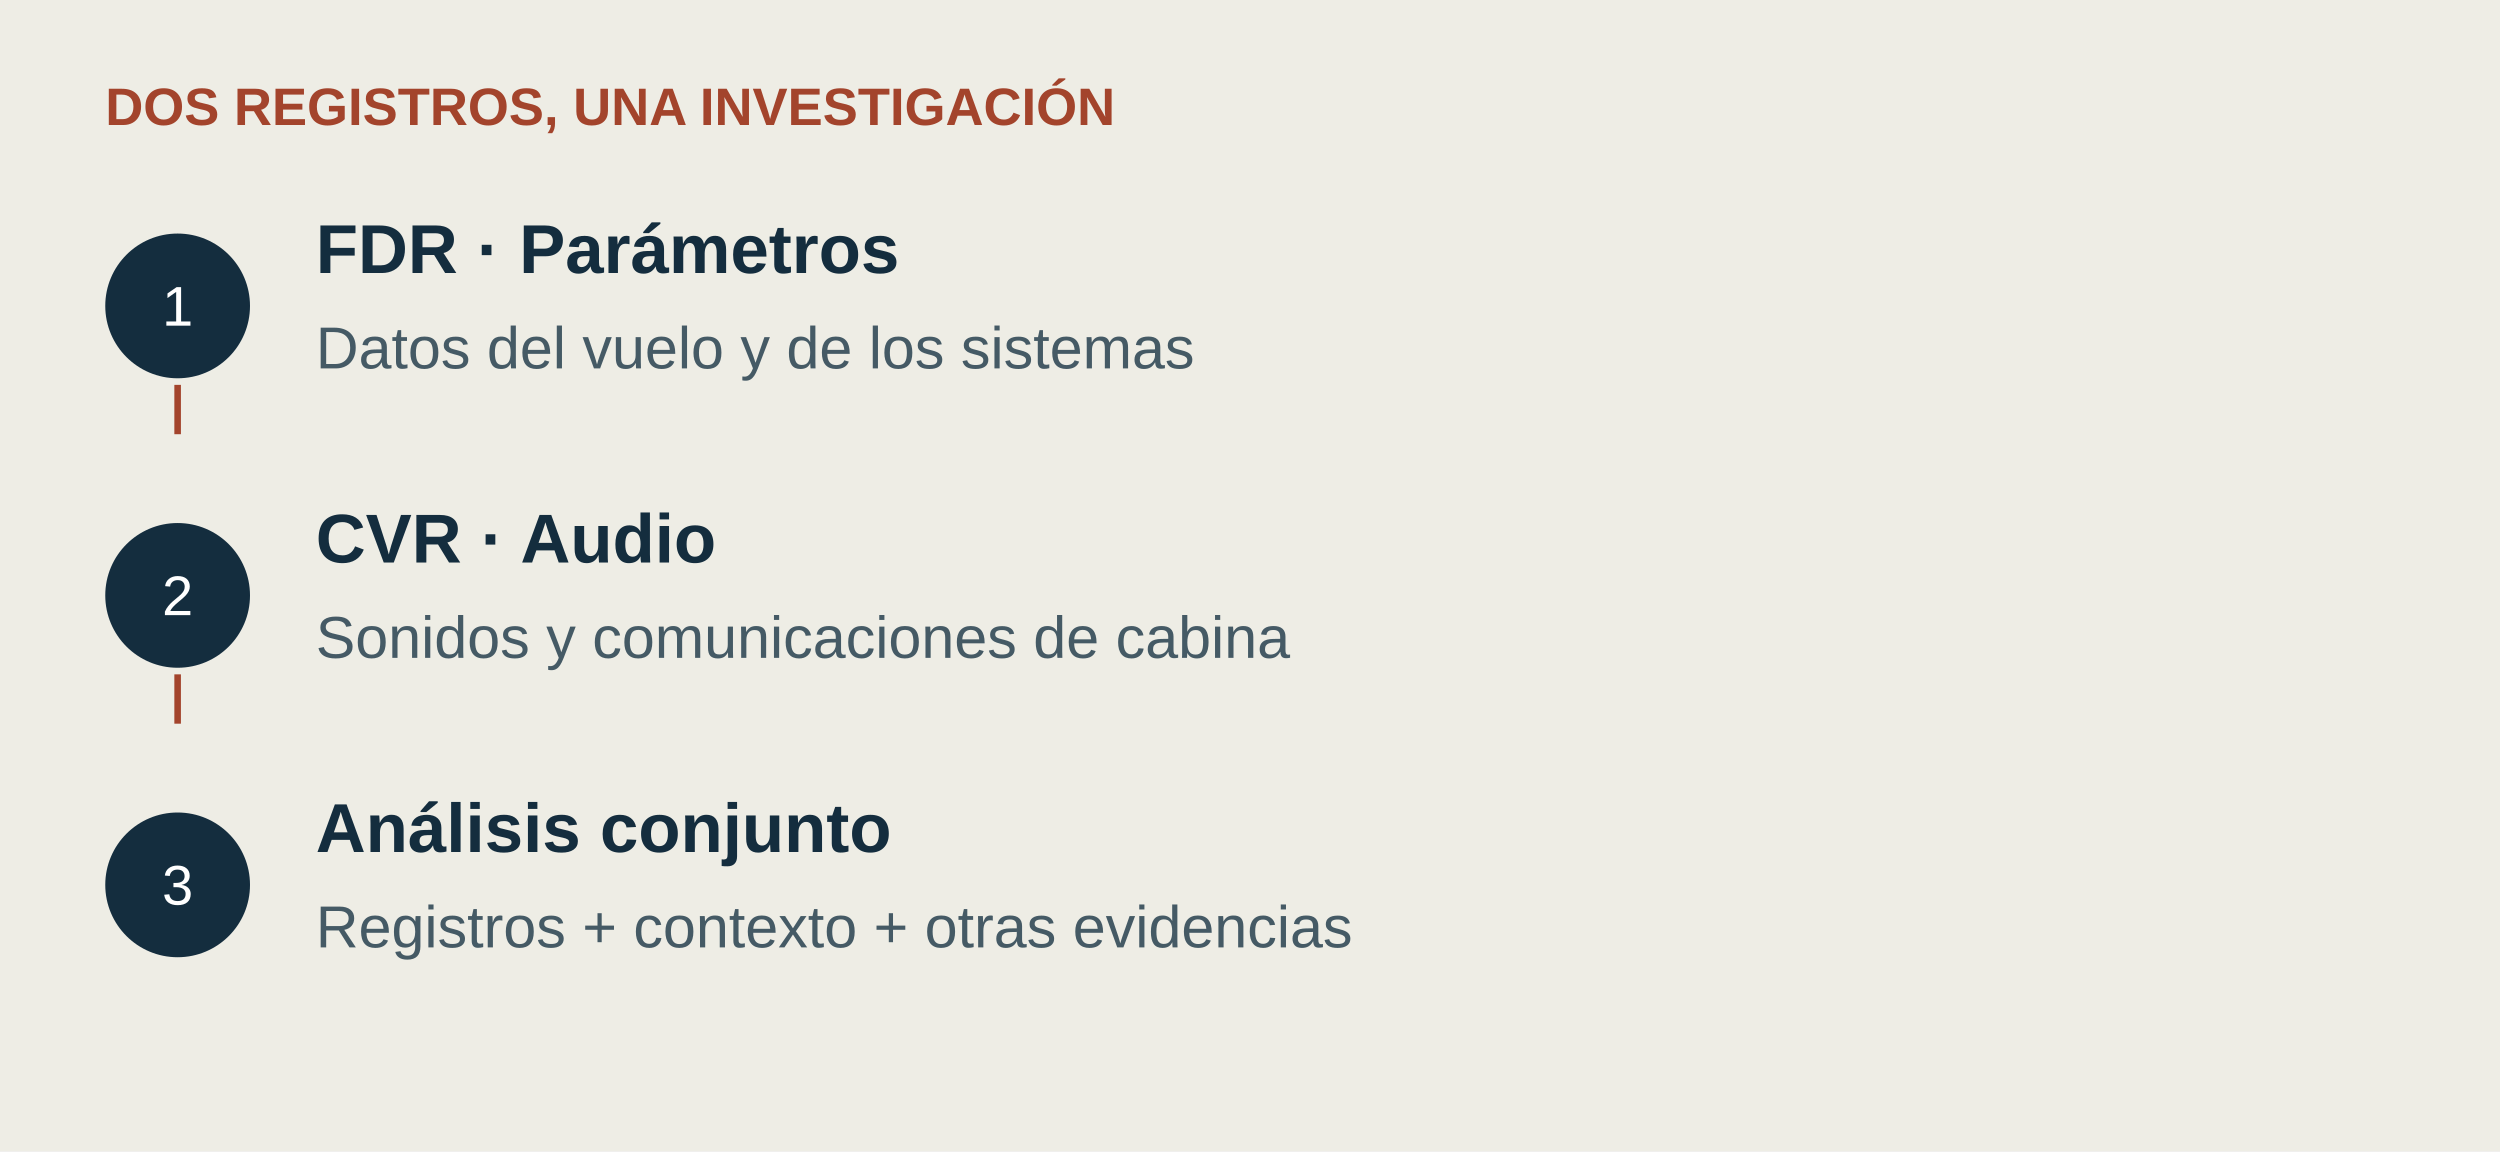
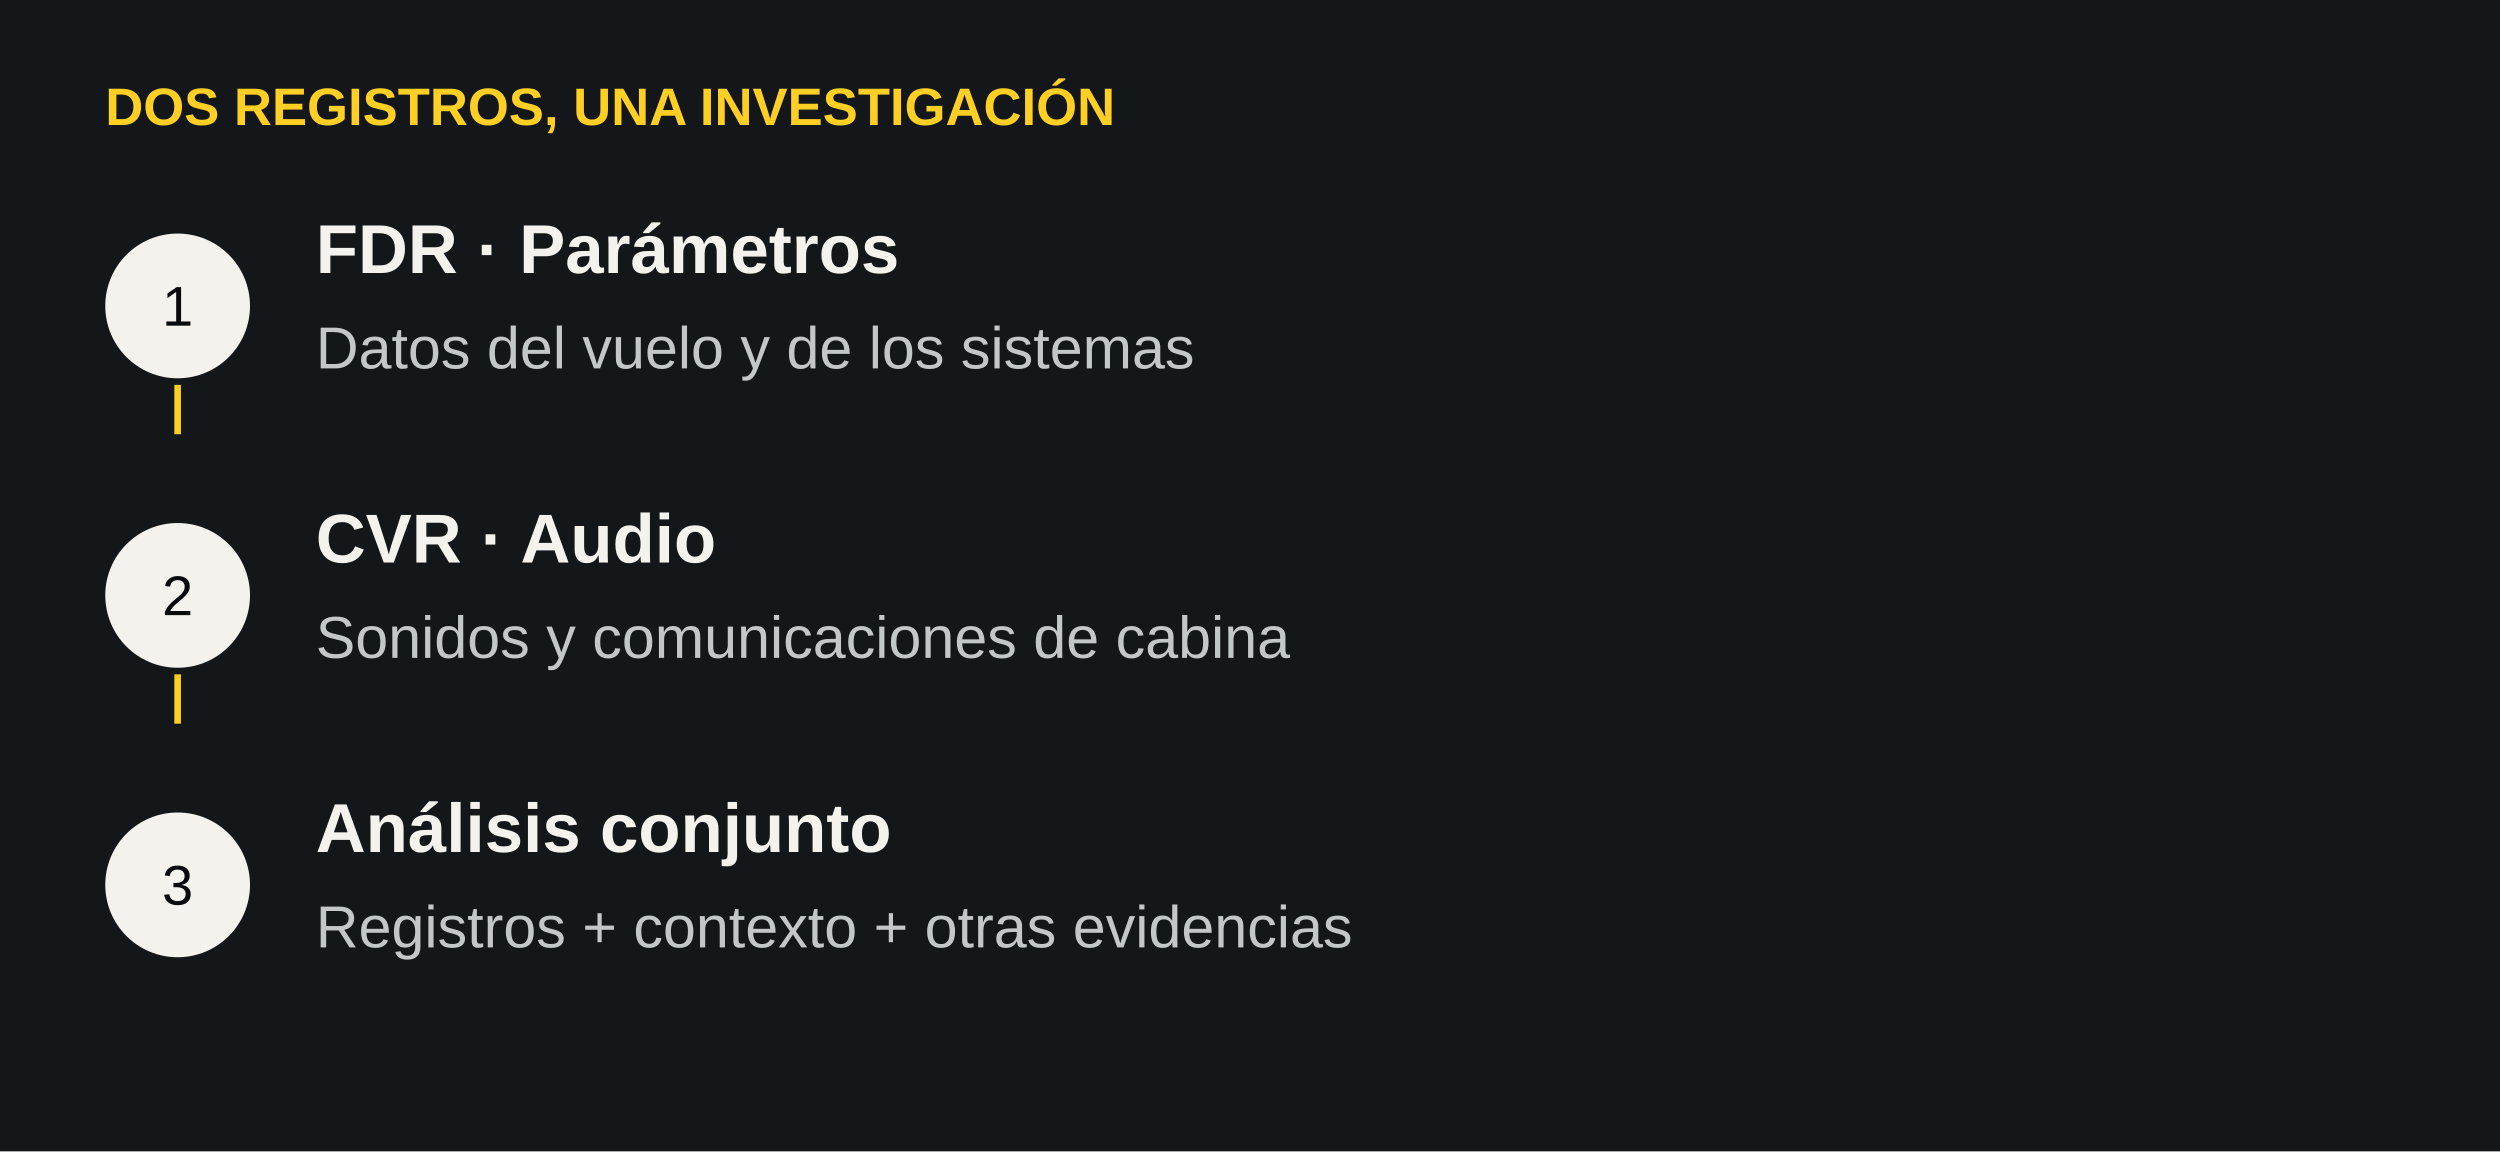
<svg xmlns="http://www.w3.org/2000/svg" viewBox="0 0 760 350" role="img" aria-labelledby="vt">
-   <rect width="760" height="350" fill="#eeede5" />
-   <text x="32" y="38" fill="#a3442c" font-family="Arial" font-size="16" font-weight="bold">DOS REGISTROS, UNA INVESTIGACIÓN</text>
-   <circle cx="54" cy="93" r="22" fill="#142d3e" />
-   <text x="54" y="99" text-anchor="middle" fill="white" font-family="Arial" font-size="17">1</text>
-   <text x="96" y="83" fill="#142d3e" font-family="Arial" font-weight="bold" font-size="21">FDR · Parámetros</text>
-   <text x="96" y="112" fill="#455a65" font-family="Arial" font-size="18">Datos del vuelo y de los sistemas</text>
-   <path d="M54 117v15" stroke="#a3442c" stroke-width="2" />
-   <circle cx="54" cy="181" r="22" fill="#142d3e" />
-   <text x="54" y="187" text-anchor="middle" fill="white" font-family="Arial" font-size="17">2</text>
-   <text x="96" y="171" fill="#142d3e" font-family="Arial" font-weight="bold" font-size="21">CVR · Audio</text>
-   <text x="96" y="200" fill="#455a65" font-family="Arial" font-size="18">Sonidos y comunicaciones de cabina</text>
-   <path d="M54 205v15" stroke="#a3442c" stroke-width="2" />
-   <circle cx="54" cy="269" r="22" fill="#142d3e" />
-   <text x="54" y="275" text-anchor="middle" fill="white" font-family="Arial" font-size="17">3</text>
-   <text x="96" y="259" fill="#142d3e" font-family="Arial" font-weight="bold" font-size="21">Análisis conjunto</text>
-   <text x="96" y="288" fill="#455a65" font-family="Arial" font-size="18">Registros + contexto + otras evidencias</text>
+   <rect width="760" height="350" fill="#131719" />
+   <text x="32" y="38" fill="#ffcf24" font-family="Arial" font-size="16" font-weight="bold">DOS REGISTROS, UNA INVESTIGACIÓN</text>
+   <circle cx="54" cy="93" r="22" fill="#f3f2ed" />
+   <text x="54" y="99" text-anchor="middle" fill="#080a0b" font-family="Arial" font-size="17">1</text>
+   <text x="96" y="83" fill="#f3f2ed" font-family="Arial" font-weight="bold" font-size="21">FDR · Parámetros</text>
+   <text x="96" y="112" fill="#c2c8ca" font-family="Arial" font-size="18">Datos del vuelo y de los sistemas</text>
+   <path d="M54 117v15" stroke="#ffcf24" stroke-width="2" />
+   <circle cx="54" cy="181" r="22" fill="#f3f2ed" />
+   <text x="54" y="187" text-anchor="middle" fill="#080a0b" font-family="Arial" font-size="17">2</text>
+   <text x="96" y="171" fill="#f3f2ed" font-family="Arial" font-weight="bold" font-size="21">CVR · Audio</text>
+   <text x="96" y="200" fill="#c2c8ca" font-family="Arial" font-size="18">Sonidos y comunicaciones de cabina</text>
+   <path d="M54 205v15" stroke="#ffcf24" stroke-width="2" />
+   <circle cx="54" cy="269" r="22" fill="#f3f2ed" />
+   <text x="54" y="275" text-anchor="middle" fill="#080a0b" font-family="Arial" font-size="17">3</text>
+   <text x="96" y="259" fill="#f3f2ed" font-family="Arial" font-weight="bold" font-size="21">Análisis conjunto</text>
+   <text x="96" y="288" fill="#c2c8ca" font-family="Arial" font-size="18">Registros + contexto + otras evidencias</text>
</svg>
